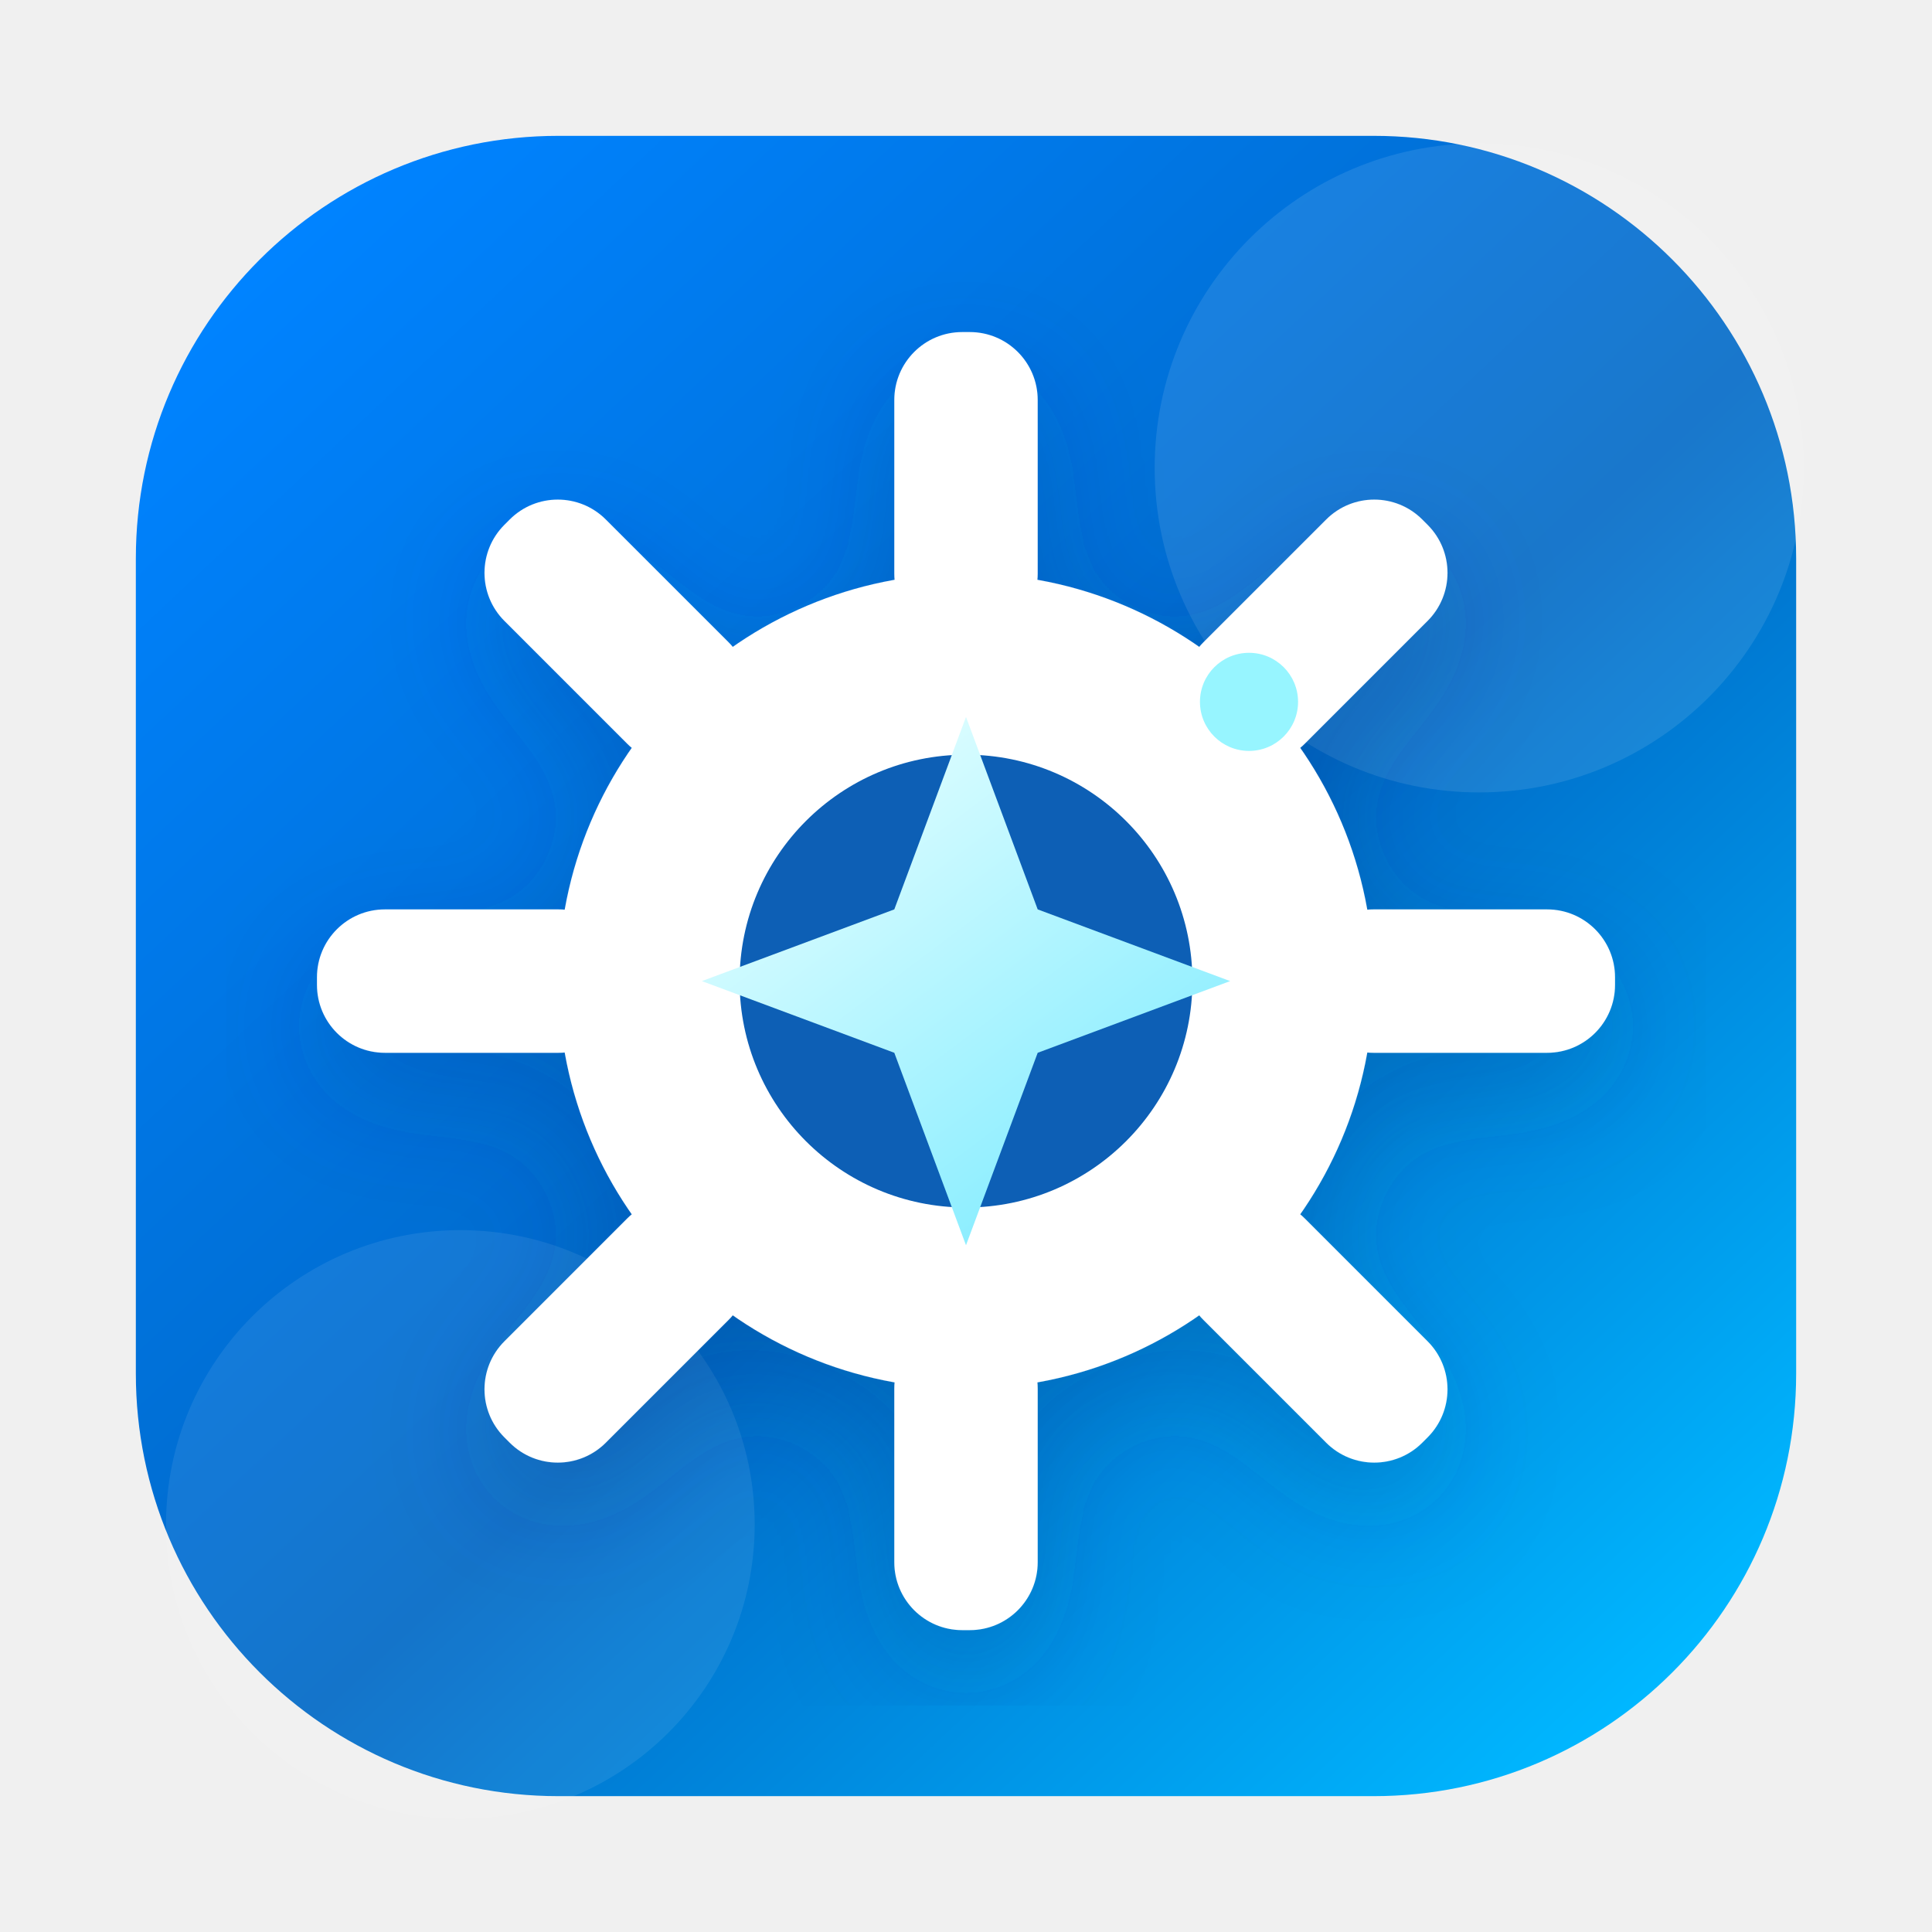
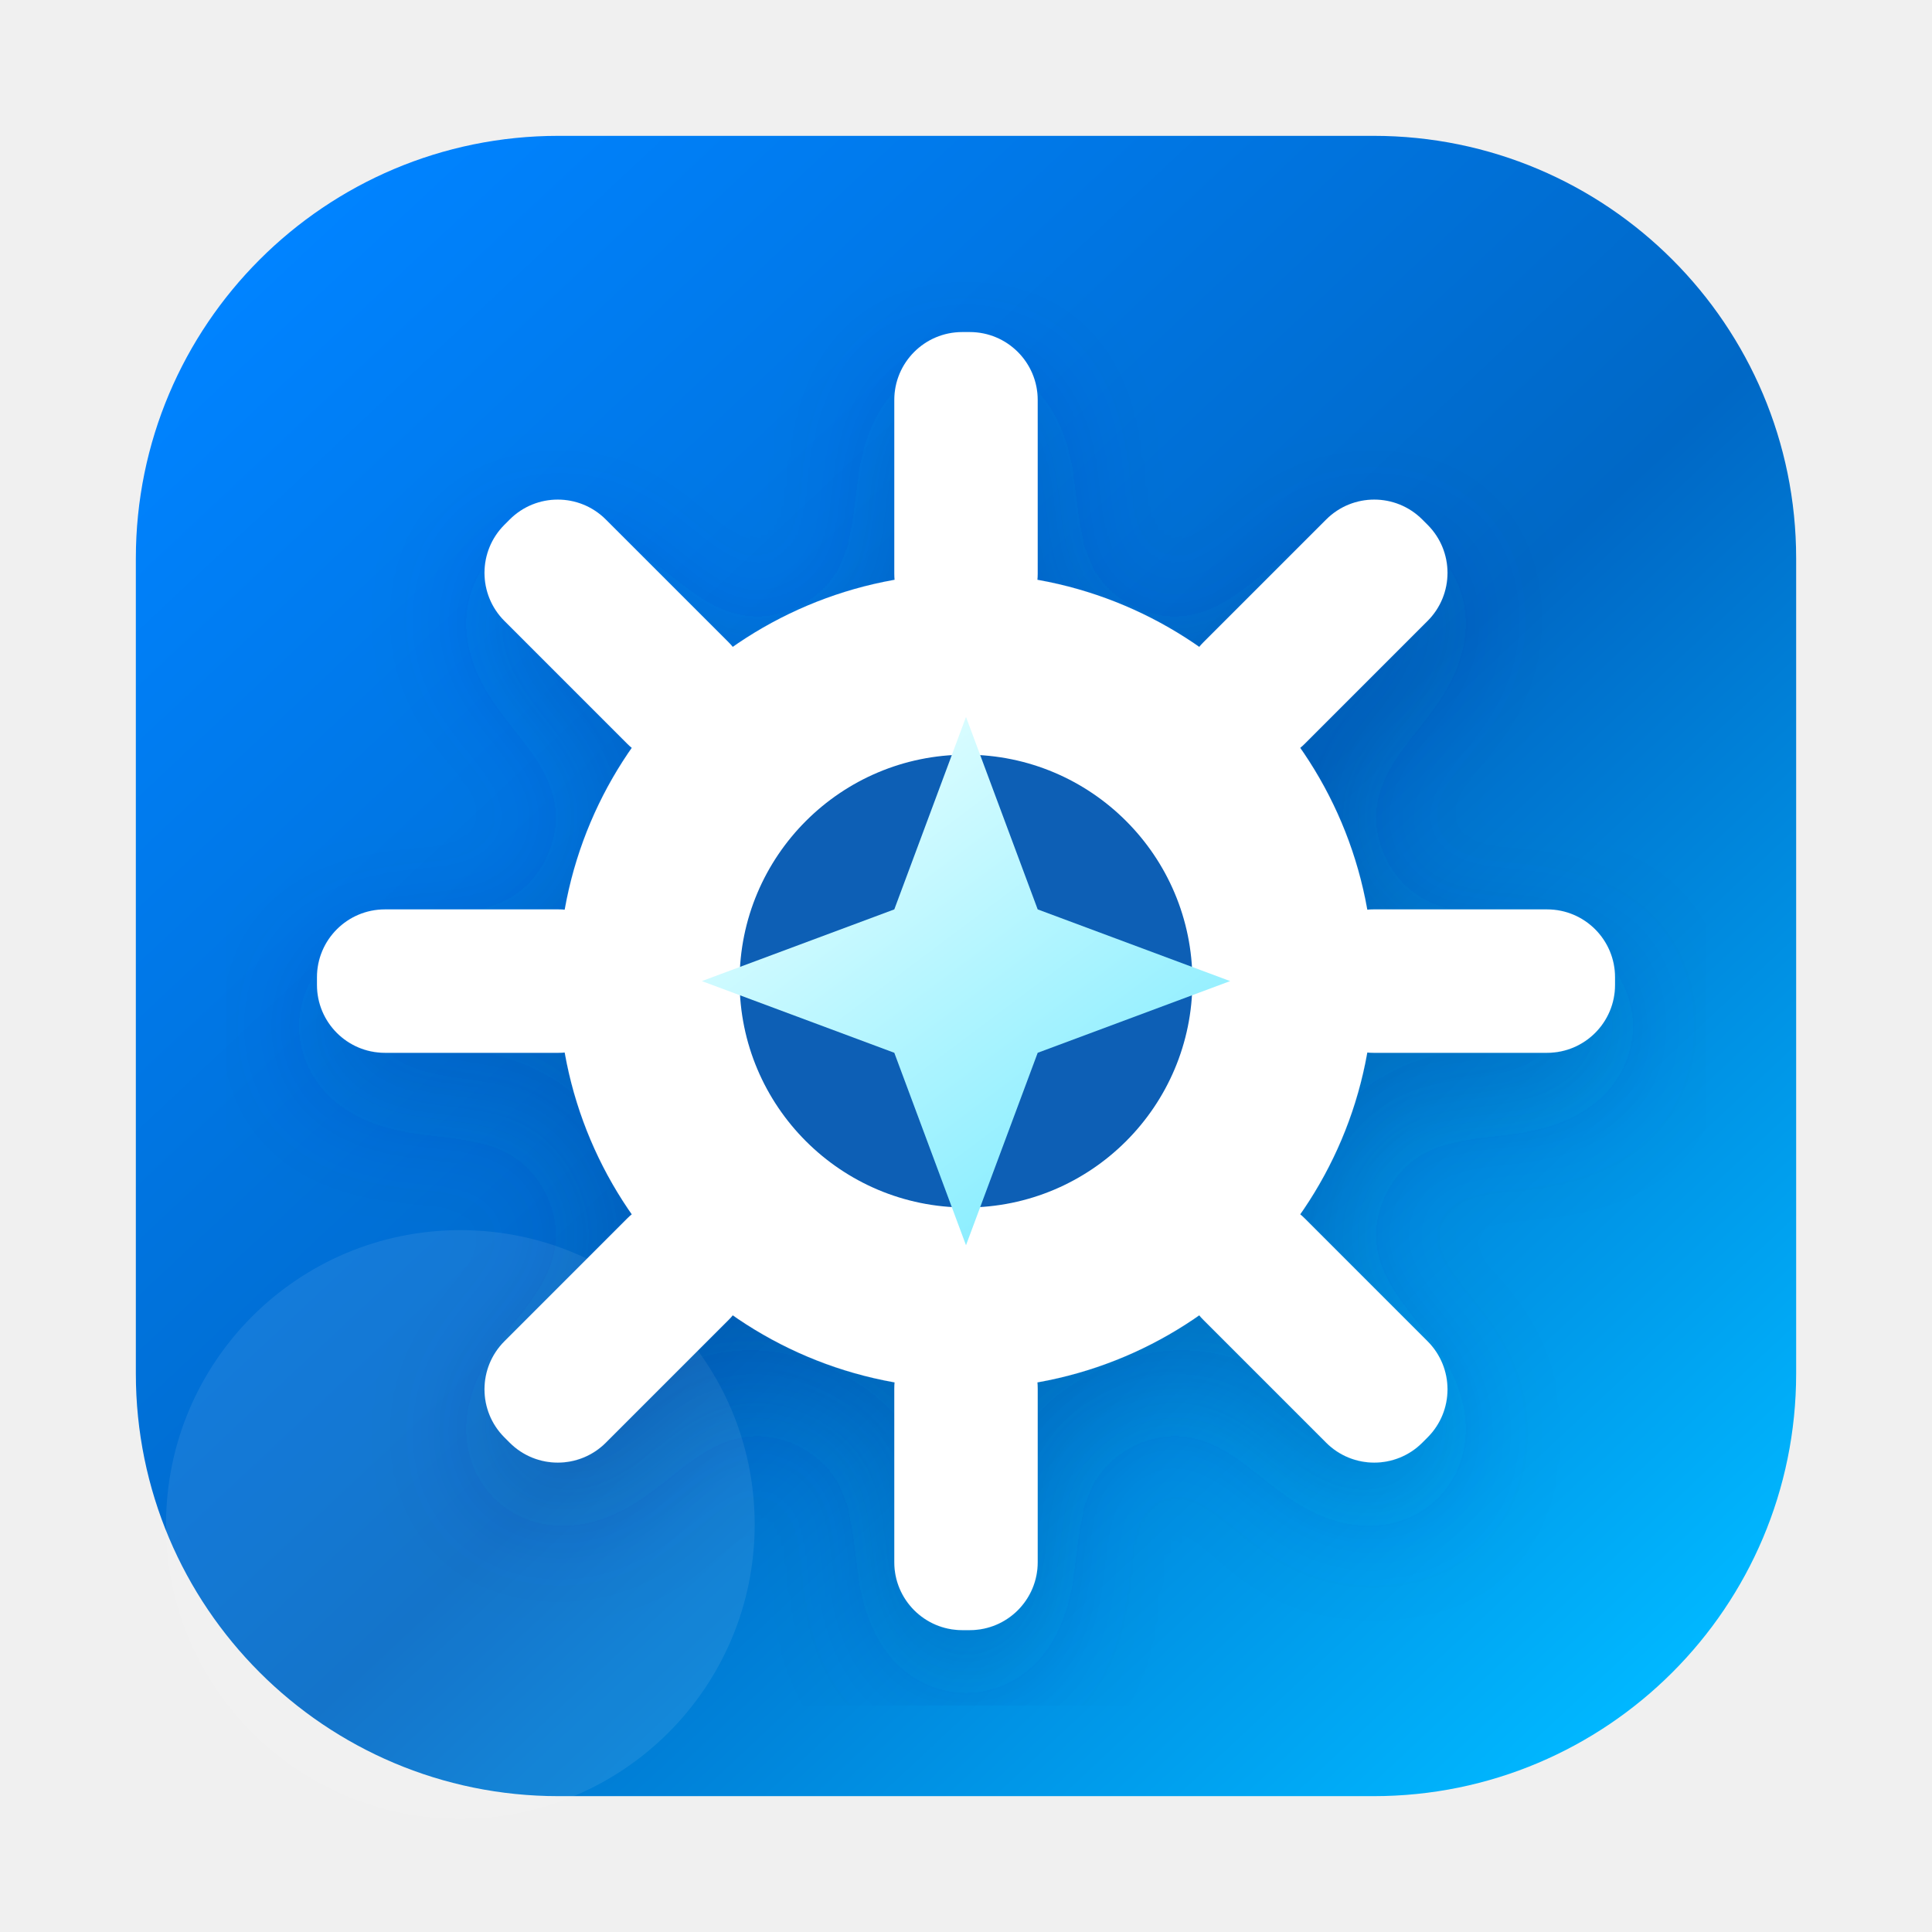
<svg xmlns="http://www.w3.org/2000/svg" viewBox="0 0 512 512" fill="none">
  <defs>
    <linearGradient id="bg" x1="76" y1="64" x2="436" y2="448" gradientUnits="userSpaceOnUse">
      <stop offset="0" stop-color="#0083FF" />
      <stop offset="0.55" stop-color="#0068C6" />
      <stop offset="1" stop-color="#00B7FF" />
    </linearGradient>
    <linearGradient id="spark" x1="208" y1="196" x2="304" y2="324" gradientUnits="userSpaceOnUse">
      <stop offset="0" stop-color="#E8FFFF" />
      <stop offset="1" stop-color="#7DEBFF" />
    </linearGradient>
    <filter id="shadow" x="60" y="60" width="392" height="392" filterUnits="userSpaceOnUse">
      <feDropShadow dx="0" dy="12" stdDeviation="16" flood-color="#003C7A" flood-opacity="0.22" />
    </filter>
  </defs>
  <rect x="36" y="36" width="440" height="440" rx="112" fill="url(#bg)" />
-   <circle cx="392" cy="124" r="86" fill="#FFFFFF" opacity="0.10" />
  <circle cx="122" cy="404" r="78" fill="#FFFFFF" opacity="0.08" />
  <g filter="url(#shadow)">
    <g fill="#FFFFFF">
      <rect x="237" y="88" width="38" height="82" rx="18" />
      <rect x="237" y="88" width="38" height="82" rx="18" transform="rotate(45 256 260)" />
      <rect x="237" y="88" width="38" height="82" rx="18" transform="rotate(90 256 260)" />
      <rect x="237" y="88" width="38" height="82" rx="18" transform="rotate(135 256 260)" />
      <rect x="237" y="88" width="38" height="82" rx="18" transform="rotate(180 256 260)" />
      <rect x="237" y="88" width="38" height="82" rx="18" transform="rotate(225 256 260)" />
      <rect x="237" y="88" width="38" height="82" rx="18" transform="rotate(270 256 260)" />
      <rect x="237" y="88" width="38" height="82" rx="18" transform="rotate(315 256 260)" />
      <circle cx="256" cy="260" r="108" />
    </g>
    <circle cx="256" cy="260" r="60" fill="#0D5FB5" />
    <path d="M256 190L275 241L326 260L275 279L256 330L237 279L186 260L237 241L256 190Z" fill="url(#spark)" />
-     <circle cx="331" cy="186" r="13" fill="#92F5FF" opacity="0.95" />
  </g>
</svg>
